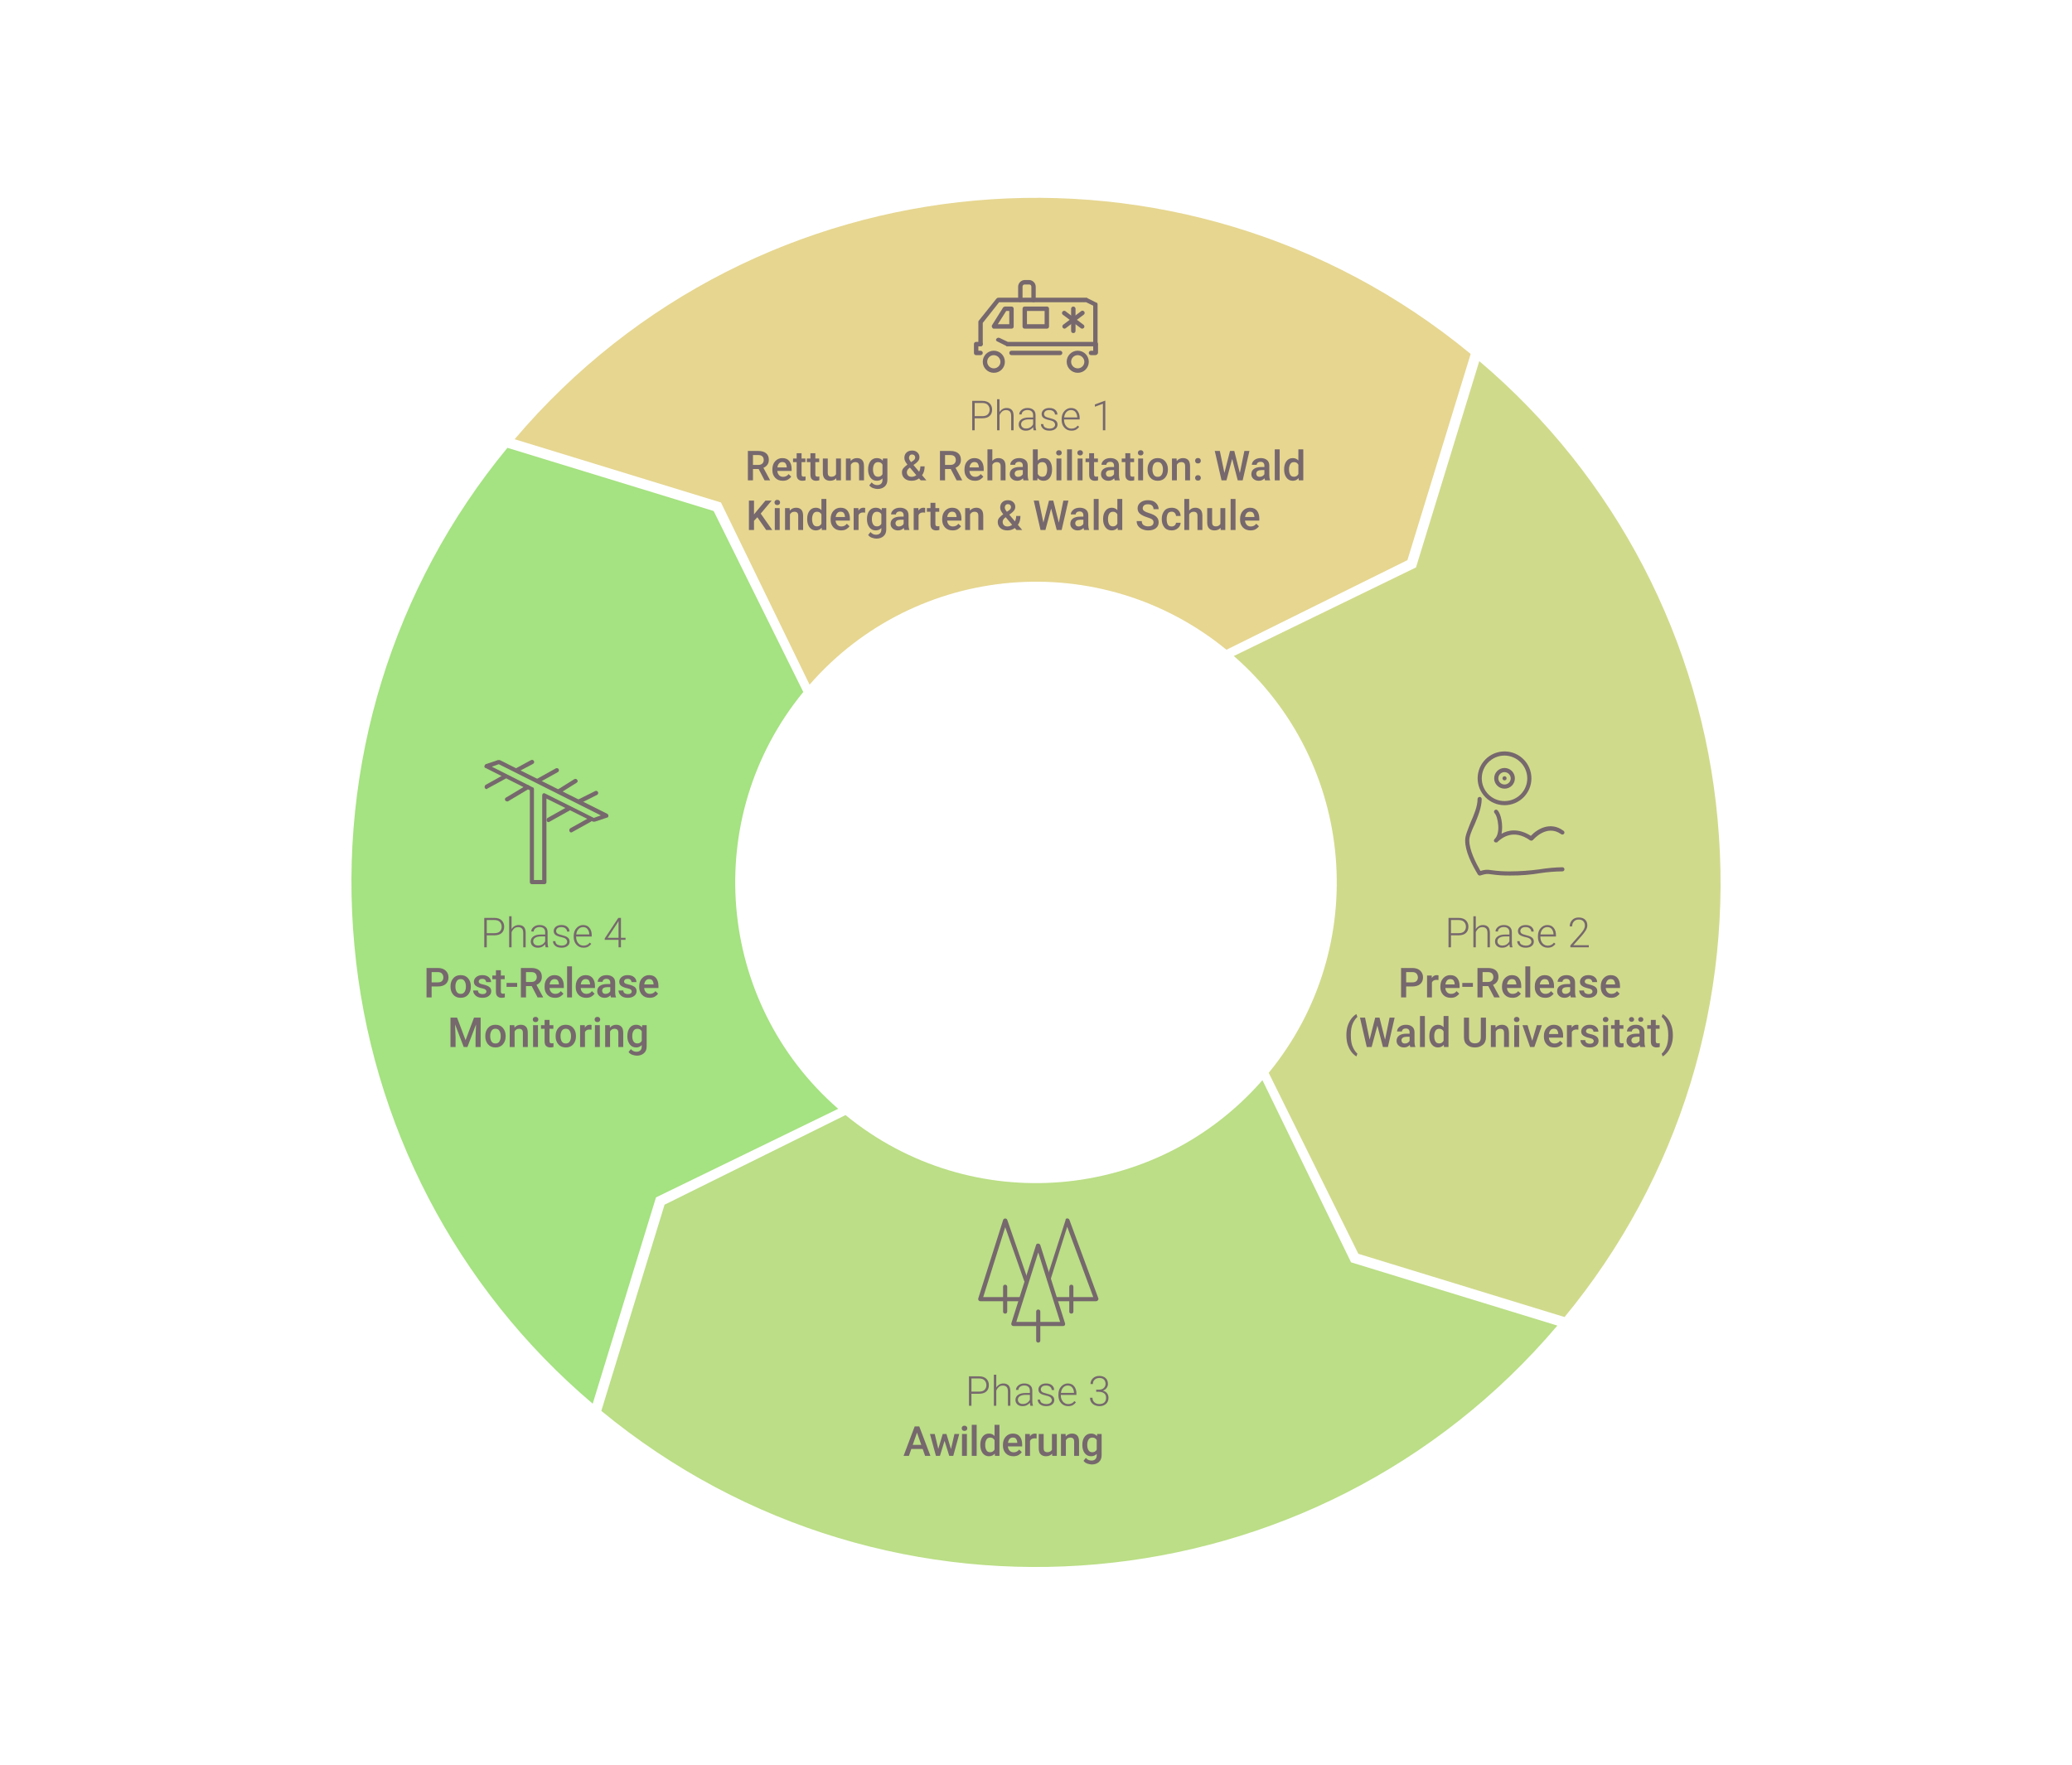
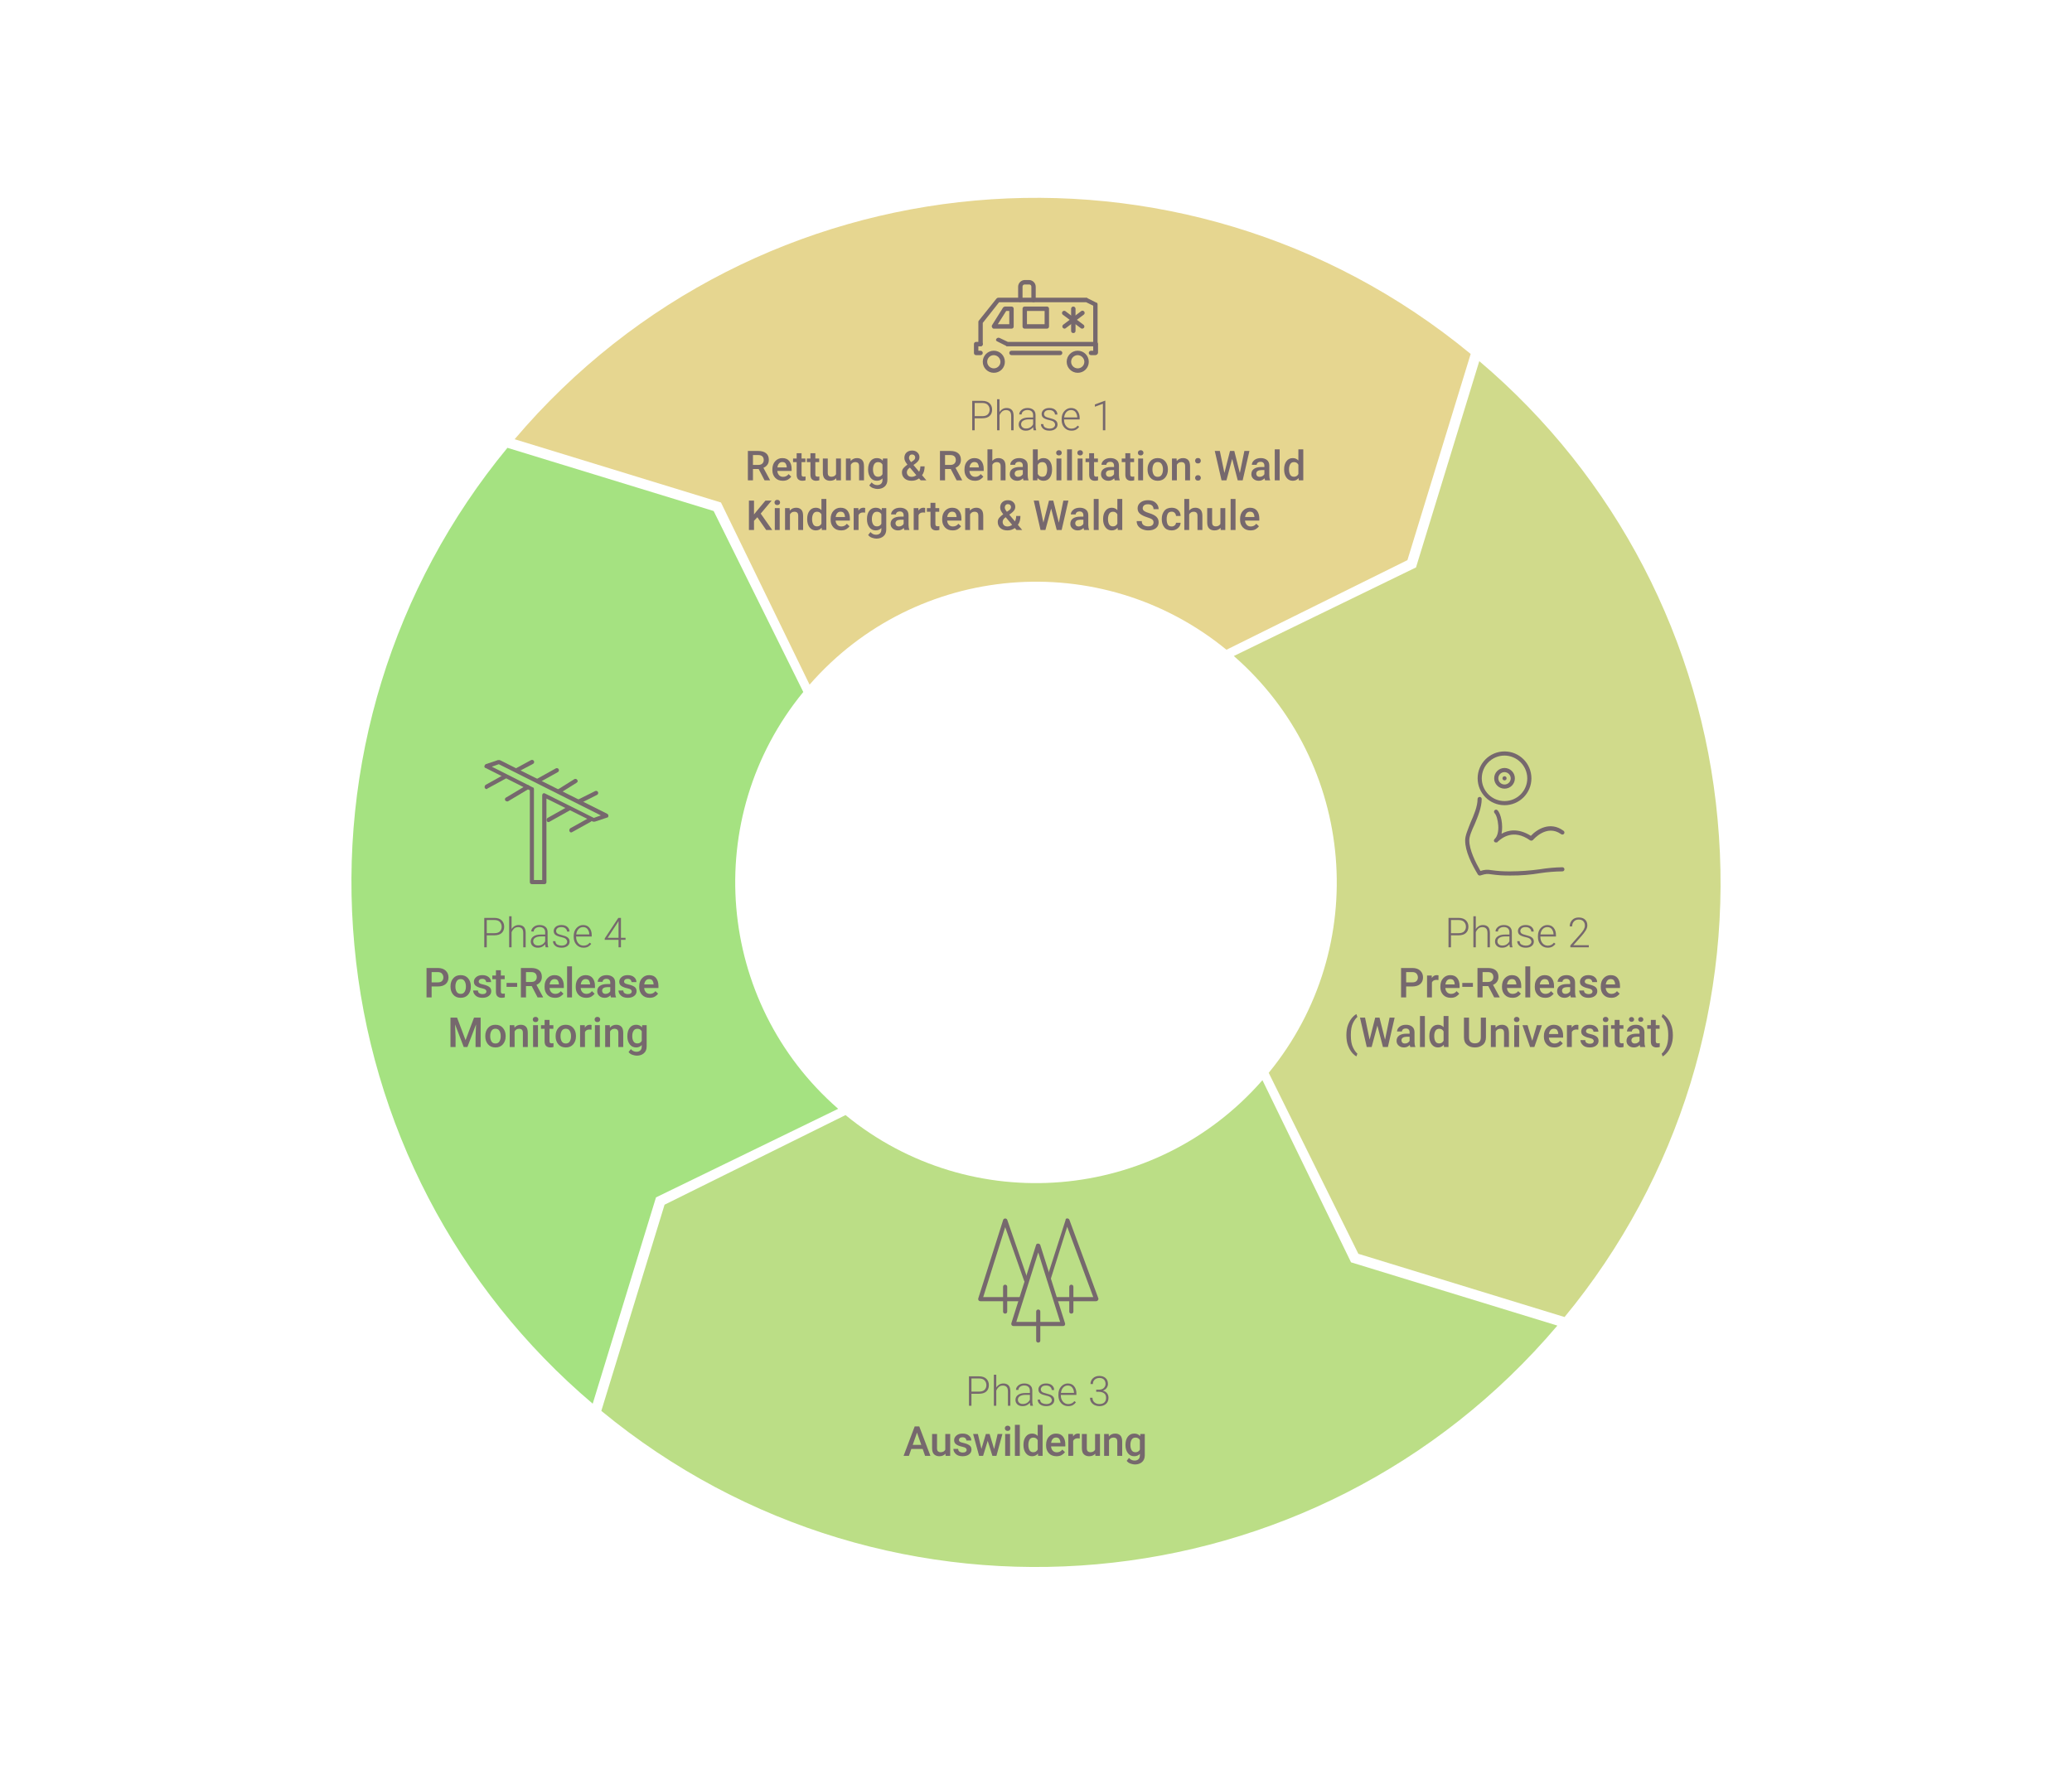
<svg xmlns="http://www.w3.org/2000/svg" viewBox="0 0 1202 1024">
  <defs>
    <style>
      .cls-1 {
        fill: #e6d690;
      }

      .cls-2 {
        fill: #d0da8b;
      }

      .cls-3 {
        fill: #bbde86;
      }

      .cls-4 {
        fill: #a5e281;
      }

      .cls-5, .cls-6 {
        font-size: 24px;
      }

      .cls-12, .cls-5, .cls-6 {
        fill: #76686d;
      }

      .cls-5 {
        font-family: -apple-system, BlinkMacSystemFont, "Segoe UI", "Roboto", "Oxygen", "Ubuntu", "Cantarell", "Fira Sans", "Droid Sans", "Helvetica Neue", sans-serif;
        font-weight:300;
      }

      .cls-6 {
        font-family: -apple-system, BlinkMacSystemFont, "Segoe UI", "Roboto", "Oxygen", "Ubuntu", "Cantarell", "Fira Sans", "Droid Sans", "Helvetica Neue", sans-serif;
        font-weight: 500;
      }

      .cls-7 {
        letter-spacing: 0em;
      }

      .cls-8 {
        letter-spacing: 0em;
      }

      .cls-9 {
        letter-spacing: -0.06em;
      }

      .cls-10 {
        letter-spacing: -0.02em;
      }

      .cls-11 {
        letter-spacing: -0.01em;
      }

      .cls-13 {
        letter-spacing: -0.01em;
      }
    </style>
  </defs>
  <g id="Layer_2" data-name="Layer 2">
    <g>
      <path class="cls-1" d="M816.47,325l36.69-119.63a396.48,396.48,0,0,0-554.62,49.48l119.7,36.71,51.4,105.69A174.33,174.33,0,0,1,711.49,377Z" />
      <path class="cls-2" d="M996.41,475.46A395.7,395.7,0,0,0,858.16,209.54l-36.71,119.7-105.69,51.4A174.33,174.33,0,0,1,736,622.49l52,105,119.63,36.69a395.72,395.72,0,0,0,88.78-288.7Z" />
      <path class="cls-3" d="M385.53,699,348.84,818.63a396.48,396.48,0,0,0,554.62-49.48l-119.7-36.71-51.4-105.69A174.33,174.33,0,0,1,490.51,647Z" />
      <path class="cls-4" d="M205.59,548.54A395.7,395.7,0,0,0,343.84,814.46l36.71-119.7,105.69-51.4A174.33,174.33,0,0,1,466,401.51l-52-105L294.37,259.84a395.72,395.72,0,0,0-88.78,288.7Z" />
    </g>
    <g>
      <text class="cls-5" transform="translate(561.82 249.65)">Phase 1</text>
      <text class="cls-6" transform="translate(432.1 278.72)">
        <tspan class="cls-7">Rettung &amp; Rehabilitation: Wald</tspan>
        <tspan x="0.61" y="28.8">Kindergarten &amp; Wald Schule</tspan>
      </text>
      <g>
        <path class="cls-12" d="M635.46,200.93a1.21,1.21,0,0,1-1.28-1.28V177.36l-4.1-2H579.6l-9.48,12v12.3a1.28,1.28,0,1,1-2.56,0V186.84a.94.94,0,0,1,.26-.77l10.25-12.81a1.33,1.33,0,0,1,1-.51h51.25c.26,0,.51,0,.51.26l5.12,2.56c.51,0,.77.51.77,1v23.06A1.21,1.21,0,0,1,635.46,200.93Z" />
        <path class="cls-12" d="M586.78,190.69H576.53c-.51,0-.77-.26-1-.77a1.14,1.14,0,0,1,0-1.28l6.41-10.25a1.94,1.94,0,0,1,1-.51h3.84a1.21,1.21,0,0,1,1.28,1.28V189.4A1.21,1.21,0,0,1,586.78,190.69Zm-7.94-2.56h6.66v-7.69H583.7Z" />
        <path class="cls-12" d="M635.46,206.06H632.9a1.28,1.28,0,1,1,0-2.56h1.28v-2.56h-50c-.26,0-.51,0-.51-.26l-5.12-2.56c-.77-.26-1-1-.51-1.54a1.47,1.47,0,0,1,1.79-.51l4.87,2.31h51a1.21,1.21,0,0,1,1.28,1.28v5.12A1.62,1.62,0,0,1,635.46,206.06Z" />
        <path class="cls-12" d="M568.84,206.06h-2.56a1.21,1.21,0,0,1-1.28-1.28v-5.12a1.21,1.21,0,0,1,1.28-1.28h2.56a1.28,1.28,0,0,1,0,2.56h-1.28v2.56h1.28a1.28,1.28,0,0,1,0,2.56Z" />
        <path class="cls-12" d="M615,206.06H586.78a1.28,1.28,0,0,1,0-2.56H615a1.28,1.28,0,1,1,0,2.56Z" />
        <path class="cls-12" d="M622.65,193.25a1.21,1.21,0,0,1-1.28-1.28V179.15a1.28,1.28,0,1,1,2.56,0V192A1.21,1.21,0,0,1,622.65,193.25Z" />
        <path class="cls-12" d="M627.78,190.69a.94.94,0,0,1-.77-.26l-10.25-7.69a1.28,1.28,0,1,1,1.54-2l10.25,7.69a1.27,1.27,0,0,1,.26,1.79A1.33,1.33,0,0,1,627.78,190.69Z" />
        <path class="cls-12" d="M617.53,190.69a1.33,1.33,0,0,1-1-.51,1.27,1.27,0,0,1,.26-1.79L627,180.69a1.28,1.28,0,1,1,1.54,2l-10.25,7.69A.94.94,0,0,1,617.53,190.69Z" />
        <path class="cls-12" d="M607.28,190.69H594.47a1.21,1.21,0,0,1-1.28-1.28V179.15a1.21,1.21,0,0,1,1.28-1.28h12.81a1.21,1.21,0,0,1,1.28,1.28V189.4A1.21,1.21,0,0,1,607.28,190.69Zm-11.53-2.56H606v-7.69H595.75Z" />
        <path class="cls-12" d="M625.21,216.31a6.41,6.41,0,1,1,6.41-6.41A6.34,6.34,0,0,1,625.21,216.31Zm0-10.25a3.84,3.84,0,1,0,3.84,3.84A3.94,3.94,0,0,0,625.21,206.06Z" />
        <path class="cls-12" d="M576.53,216.31a6.41,6.41,0,1,1,6.41-6.41A6.34,6.34,0,0,1,576.53,216.31Zm0-10.25a3.84,3.84,0,1,0,3.84,3.84A3.94,3.94,0,0,0,576.53,206.06Z" />
        <path class="cls-12" d="M599.59,175.31a1.21,1.21,0,0,1-1.28-1.28v-7.69a1.21,1.21,0,0,0-1.28-1.28h-2.56a1.21,1.21,0,0,0-1.28,1.28V174a1.28,1.28,0,1,1-2.56,0v-7.69a3.94,3.94,0,0,1,3.84-3.84H597a3.94,3.94,0,0,1,3.84,3.84V174A1.21,1.21,0,0,1,599.59,175.31Z" />
      </g>
    </g>
    <g>
      <text class="cls-5" transform="translate(838.13 549.65)">Phase 2</text>
      <text class="cls-6" transform="translate(811.03 578.72)">
        <tspan>Pre-Release</tspan>
        <tspan x="-31.49" y="28.8">(Wald Universität)</tspan>
      </text>
      <g>
        <path class="cls-12" d="M858.4,508a1.25,1.25,0,0,1-1-.48c-3.6-6-7.44-13.44-7.44-19.92,0-2.88,1.68-6.48,3.12-10.32,1.92-4.32,4.08-9.36,4.08-13.68a1.2,1.2,0,1,1,2.4,0c0,4.8-2.16,10.08-4.08,14.64-1.68,3.6-3.12,7-3.12,9.36,0,5.52,3.6,12.72,6.48,17.76a11.66,11.66,0,0,1,6.24-.48,70.38,70.38,0,0,0,11.28.72,128.94,128.94,0,0,0,16.8-1.2,92.26,92.26,0,0,1,13.2-1.2,1.2,1.2,0,0,1,0,2.4,91.89,91.89,0,0,0-12.72,1A98.73,98.73,0,0,1,876.4,508a71.79,71.79,0,0,1-11.52-.72c-1.92-.24-2.4-.48-6.24.72Z" />
        <path class="cls-12" d="M868,488.8a1.44,1.44,0,0,1-1-.24,1.16,1.16,0,0,1,0-1.68l.24-.24c1.44-1.44,2.16-4.32,1.92-7.68-.24-3.12-1-6-2.16-7.2a1.19,1.19,0,0,1,1.68-1.68c2.16,2.16,3.36,8.64,2.4,13.68,3.84-2.16,9.6-3.36,17,1.2,3.6-3.84,11.28-8.64,19-2.88a1.2,1.2,0,1,1-1.44,1.92c-8.4-6-16.08,3.12-16.32,3.36a1.48,1.48,0,0,1-1.68.24c-9.84-7-16.56-1.2-18.72.72l-.24.24C868.72,488.8,868.24,488.8,868,488.8Z" />
        <path class="cls-12" d="M872.8,452.8a1.2,1.2,0,1,1,0-2.4h0a1.2,1.2,0,0,1,0,2.4Z" />
        <path class="cls-12" d="M872.8,457.6a6,6,0,1,1,6-6A5.94,5.94,0,0,1,872.8,457.6Zm0-9.6a3.6,3.6,0,1,0,3.6,3.6A3.69,3.69,0,0,0,872.8,448Z" />
        <path class="cls-12" d="M872.8,467.2a15.6,15.6,0,1,1,15.6-15.6A15.57,15.57,0,0,1,872.8,467.2Zm0-28.8A13.2,13.2,0,1,0,886,451.6,13.32,13.32,0,0,0,872.8,438.4Z" />
      </g>
    </g>
    <g>
      <text class="cls-5" transform="translate(559.94 815.65)">Phase 3</text>
      <text class="cls-6" transform="translate(523.97 844.72)">
-         <tspan class="cls-10">Awilderung</tspan>
+         <tspan class="cls-10">Auswilderung</tspan>
      </text>
      <g id="_Group_" data-name="&lt;Group&gt;">
        <g id="_Group_2" data-name="&lt;Group&gt;">
          <path id="_Path_" data-name="&lt;Path&gt;" class="cls-12" d="M591.5,755H568.7a1.25,1.25,0,0,1-1-.48,1.44,1.44,0,0,1-.24-1L581.9,708a1.22,1.22,0,0,1,1.2-1h0a1.32,1.32,0,0,1,1.2.72l12,34.8a1.14,1.14,0,0,1-2.16.72l-11-31.2L570.38,752.6H591.5a1.2,1.2,0,1,1,0,2.4Z" />
        </g>
        <g id="_Group_3" data-name="&lt;Group&gt;">
          <path id="_Path_2" data-name="&lt;Path&gt;" class="cls-12" d="M635.9,755H613.1a1.2,1.2,0,0,1,0-2.4h21.12L619.1,711.8l-9.6,30.48a1.14,1.14,0,1,1-2.16-.72l10.8-33.6a.88.88,0,0,1,1-1,1.32,1.32,0,0,1,1.2.72l16.8,45.6c.24.48,0,.72-.24,1.2A1.25,1.25,0,0,1,635.9,755Z" />
        </g>
        <g id="_Group_4" data-name="&lt;Group&gt;">
          <path id="_Path_3" data-name="&lt;Path&gt;" class="cls-12" d="M602.3,779a1.13,1.13,0,0,1-1.2-1.2V761a1.2,1.2,0,0,1,2.4,0v16.8A1.13,1.13,0,0,1,602.3,779Z" />
        </g>
        <g id="_Group_5" data-name="&lt;Group&gt;">
          <path id="_Path_4" data-name="&lt;Path&gt;" class="cls-12" d="M621.5,762.2a1.13,1.13,0,0,1-1.2-1.2V746.6a1.2,1.2,0,1,1,2.4,0V761A1.13,1.13,0,0,1,621.5,762.2Z" />
        </g>
        <g id="_Group_6" data-name="&lt;Group&gt;">
          <path id="_Path_5" data-name="&lt;Path&gt;" class="cls-12" d="M583.1,762.2a1.13,1.13,0,0,1-1.2-1.2V746.6a1.2,1.2,0,1,1,2.4,0V761A1.13,1.13,0,0,1,583.1,762.2Z" />
        </g>
        <g id="_Group_7" data-name="&lt;Group&gt;">
          <path id="_Compound_Path_" data-name="&lt;Compound Path&gt;" class="cls-12" d="M616.7,769.4H587.9a1.25,1.25,0,0,1-1-.48,1.44,1.44,0,0,1-.24-1l14.4-45.6c.24-1,1.92-1,2.4,0L617.9,768c0,.48,0,.72-.24,1A1.25,1.25,0,0,1,616.7,769.4ZM589.58,767H615L602.3,726.68Z" />
        </g>
      </g>
    </g>
    <g>
      <text class="cls-5" transform="translate(278.76 549.65)">Phase 4</text>
      <text class="cls-6" transform="translate(245.69 578.72)">
        <tspan class="cls-10">Post-Release</tspan>
        <tspan x="13.89" y="28.8">Monitoring</tspan>
      </text>
      <g>
        <path class="cls-12" d="M282.2,457.83c-.48,0-.72-.24-1-.72a1.59,1.59,0,0,1,.48-1.68l10.79-6a1.23,1.23,0,0,1,1.2,2.16l-11,6C282.68,457.83,282.44,457.83,282.2,457.83Z" />
        <path class="cls-12" d="M294.18,465a1.25,1.25,0,0,1-1-.48,1.12,1.12,0,0,1,.24-1.68l12-7.19a1.26,1.26,0,0,1,1.68.48c.48.72.24,1.2-.48,1.68l-12,7.19Z" />
        <path class="cls-12" d="M318.15,477c-.48,0-.72-.24-1-.72a1.59,1.59,0,0,1,.48-1.68l12-6.71a1.23,1.23,0,1,1,1.2,2.16l-12,6.71A.88.88,0,0,1,318.15,477Z" />
        <path class="cls-12" d="M331.33,483c-.48,0-.72-.24-1-.72a1.59,1.59,0,0,1,.48-1.68l10.79-6a1.23,1.23,0,1,1,1.2,2.16l-10.79,6A.88.88,0,0,1,331.33,483Z" />
        <path class="cls-12" d="M315.75,513h-7.19a1.13,1.13,0,0,1-1.2-1.2V458.55l-25.65-12.94c-.48,0-.72-.48-.72-1a2,2,0,0,1,.72-1.2l7.19-2.4h1l62.32,31.16a1.32,1.32,0,0,1,.72,1.2c0,.48-.24,1-.72,1l-7.19,2.4h-1L317,463.35v48.42A1.13,1.13,0,0,1,315.75,513Zm-6-2.4h4.79V461.43a1.25,1.25,0,0,1,.48-1,1.07,1.07,0,0,1,1.2,0l28.28,14.14,4.07-1.44-59.2-29.72-4.07,1.44,23.73,12c.48,0,.72.48.72,1Z" />
        <path class="cls-12" d="M300.17,448c-.48,0-1-.24-1-.72a1.59,1.59,0,0,1,.48-1.68l8.39-4.55a1.23,1.23,0,0,1,1.2,2.16l-8.63,4.55C300.65,448,300.41,448,300.17,448Z" />
        <path class="cls-12" d="M312.16,454.24c-.48,0-.72-.24-1-.72a1.59,1.59,0,0,1,.48-1.68l10.79-6a1.23,1.23,0,1,1,1.2,2.16l-10.79,6A.88.88,0,0,1,312.16,454.24Z" />
        <path class="cls-12" d="M324.14,460.23a1.25,1.25,0,0,1-1-.48,1.26,1.26,0,0,1,.48-1.68l9.59-6a1.26,1.26,0,0,1,1.68.48c.48.72.24,1.2-.48,1.68l-9.59,6Z" />
        <path class="cls-12" d="M336.13,466.22c-.48,0-1-.24-1-.72a1.59,1.59,0,0,1,.48-1.68l9.59-4.79a1.23,1.23,0,1,1,1.2,2.16L336.85,466A.88.88,0,0,1,336.13,466.22Z" />
      </g>
    </g>
  </g>
</svg>
